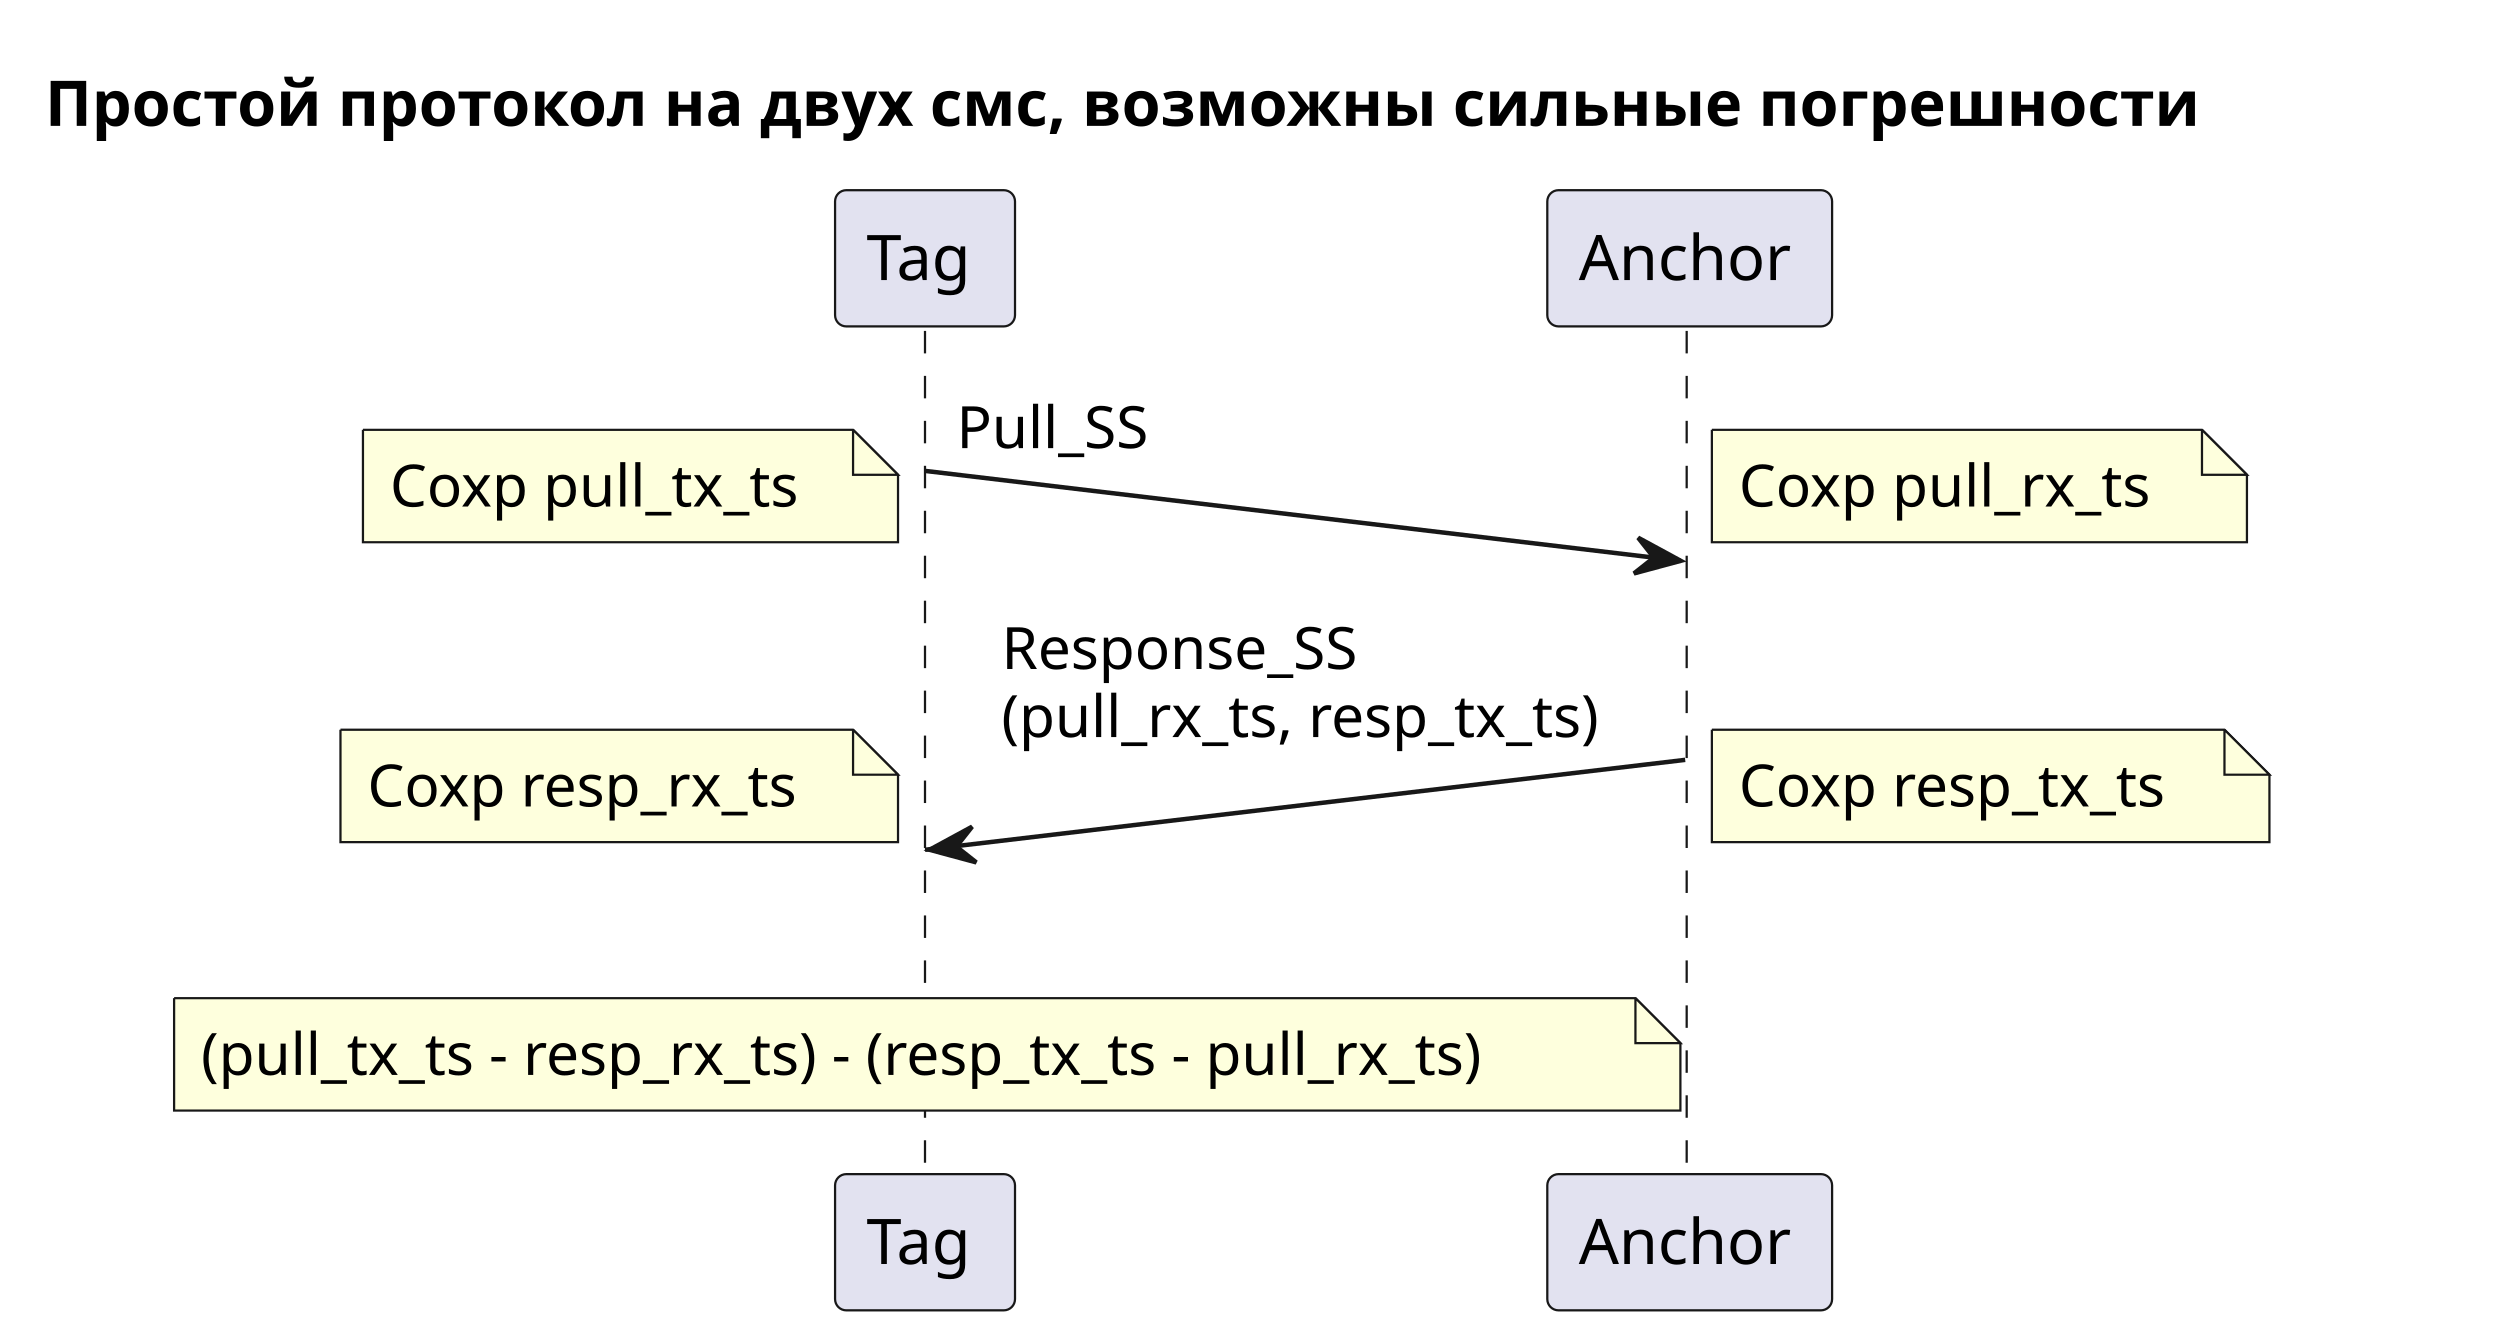
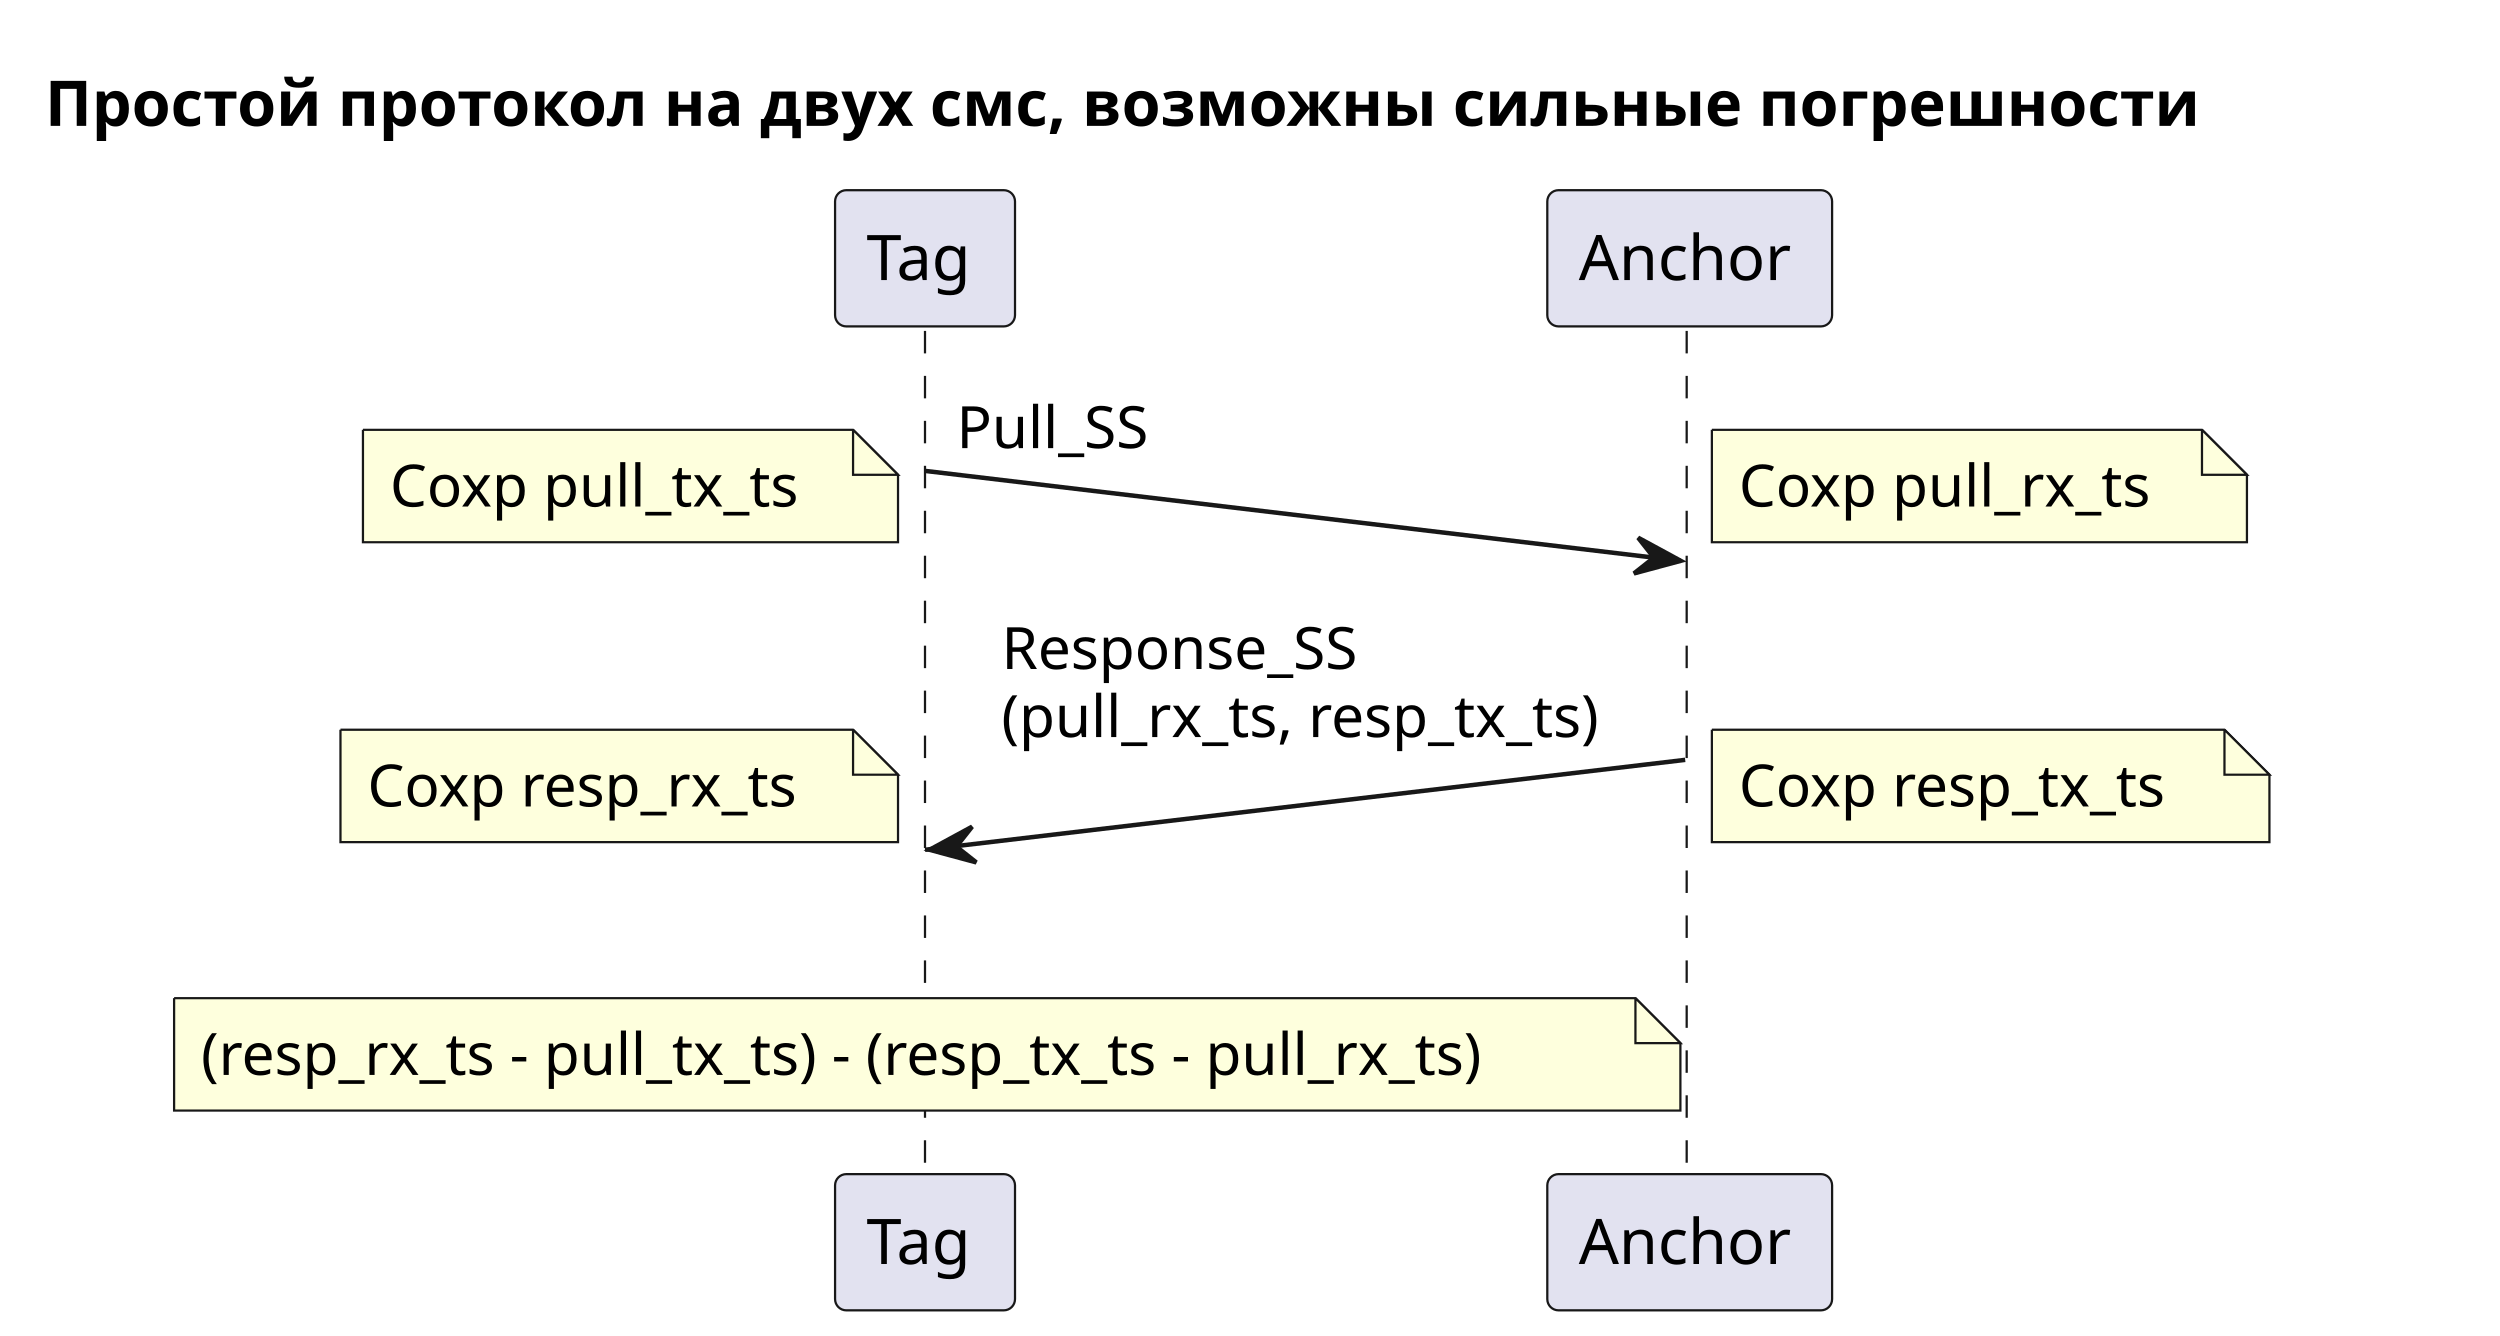
<svg xmlns="http://www.w3.org/2000/svg" contentStyleType="text/css" data-diagram-type="SEQUENCE" height="297px" preserveAspectRatio="none" style="width:556px;height:297px;background:#FFFFFF;" version="1.1" viewBox="0 0 556 297" width="556px" zoomAndPan="magnify">
  <defs />
  <g>
    <text fill="#000000" font-family="sans-serif" font-size="14" font-weight="bold" lengthAdjust="spacing" textLength="528.021" x="10" y="27.995">Простой протокол на двух смс, возможны сильные погрешности</text>
    <g>
      <rect fill="#000000" fill-opacity="0" height="188.531" width="8" x="201.729" y="73.594" />
      <line style="stroke:#181818;stroke-width:0.5;stroke-dasharray:5,5;" x1="205.72" x2="205.72" y1="73.594" y2="262.125" />
    </g>
    <g>
      <rect fill="#000000" fill-opacity="0" height="188.531" width="8" x="371.789" y="73.594" />
      <line style="stroke:#181818;stroke-width:0.5;stroke-dasharray:5,5;" x1="375.118" x2="375.118" y1="73.594" y2="262.125" />
    </g>
    <g class="participant participant-head" data-participant="Tag">
      <rect fill="#E2E2F0" height="30.297" rx="2.5" ry="2.5" style="stroke:#181818;stroke-width:0.5;" width="40.018" x="185.72" y="42.297" />
      <text fill="#000000" font-family="sans-serif" font-size="14" lengthAdjust="spacing" textLength="26.018" x="192.72" y="62.292">Tag</text>
    </g>
    <g class="participant participant-tail" data-participant="Tag">
      <rect fill="#E2E2F0" height="30.297" rx="2.5" ry="2.5" style="stroke:#181818;stroke-width:0.5;" width="40.018" x="185.72" y="261.125" />
      <text fill="#000000" font-family="sans-serif" font-size="14" lengthAdjust="spacing" textLength="26.018" x="192.72" y="281.12">Tag</text>
    </g>
    <g class="participant participant-head" data-participant="Anchor">
      <rect fill="#E2E2F0" height="30.297" rx="2.5" ry="2.5" style="stroke:#181818;stroke-width:0.5;" width="63.342" x="344.118" y="42.297" />
      <text fill="#000000" font-family="sans-serif" font-size="14" lengthAdjust="spacing" textLength="49.342" x="351.118" y="62.292">Anchor</text>
    </g>
    <g class="participant participant-tail" data-participant="Anchor">
      <rect fill="#E2E2F0" height="30.297" rx="2.5" ry="2.5" style="stroke:#181818;stroke-width:0.5;" width="63.342" x="344.118" y="261.125" />
      <text fill="#000000" font-family="sans-serif" font-size="14" lengthAdjust="spacing" textLength="49.342" x="351.118" y="281.12">Anchor</text>
    </g>
    <g class="message" data-participant-1="Tag" data-participant-2="Anchor">
      <polygon fill="#181818" points="364.325,119.586,373.789,124.727,363.39,127.531,367.83,124.026" style="stroke:#181818;stroke-width:1;" />
      <line style="stroke:#181818;stroke-width:1;" x1="205.729" x2="373.789" y1="104.727" y2="124.727" />
      <text fill="#000000" font-family="sans-serif" font-size="13" lengthAdjust="spacing" textLength="46.306" x="212.729" y="99.661">Pull_SS</text>
    </g>
    <path d="M80.721,95.594 L80.721,120.594 L199.72,120.594 L199.72,105.594 L189.72,95.594 L80.721,95.594" fill="#FEFFDD" style="stroke:#181818;stroke-width:0.5;" />
    <path d="M189.72,95.594 L189.72,105.594 L199.72,105.594 L189.72,95.594" fill="#FEFFDD" style="stroke:#181818;stroke-width:0.5;" />
    <text fill="#000000" font-family="sans-serif" font-size="13" lengthAdjust="spacing" textLength="98.484" x="86.721" y="112.661">Сохр pull_tx_ts</text>
    <path d="M380.721,95.594 L380.721,120.594 L499.721,120.594 L499.721,105.594 L489.721,95.594 L380.721,95.594" fill="#FEFFDD" style="stroke:#181818;stroke-width:0.5;" />
    <path d="M489.721,95.594 L489.721,105.594 L499.721,105.594 L489.721,95.594" fill="#FEFFDD" style="stroke:#181818;stroke-width:0.5;" />
    <text fill="#000000" font-family="sans-serif" font-size="13" lengthAdjust="spacing" textLength="98.731" x="386.721" y="112.661">Сохр pull_rx_ts</text>
    <g class="message" data-participant-1="Anchor" data-participant-2="Tag">
      <polygon fill="#181818" points="216.194,183.852,206.729,188.992,217.128,191.797,212.688,188.291" style="stroke:#181818;stroke-width:1;" />
      <line style="stroke:#181818;stroke-width:1;" x1="374.789" x2="205.729" y1="168.992" y2="188.992" />
      <text fill="#000000" font-family="sans-serif" font-size="13" lengthAdjust="spacing" textLength="86.023" x="222.729" y="148.793">Response_SS</text>
      <text fill="#000000" font-family="sans-serif" font-size="13" lengthAdjust="spacing" textLength="146.06" x="222.729" y="163.926">(pull_rx_ts, resp_tx_ts)</text>
    </g>
    <path d="M75.721,162.293 L75.721,187.293 L199.72,187.293 L199.72,172.293 L189.72,162.293 L75.721,162.293" fill="#FEFFDD" style="stroke:#181818;stroke-width:0.5;" />
    <path d="M189.72,162.293 L189.72,172.293 L199.72,172.293 L189.72,162.293" fill="#FEFFDD" style="stroke:#181818;stroke-width:0.5;" />
    <text fill="#000000" font-family="sans-serif" font-size="13" lengthAdjust="spacing" textLength="103.384" x="81.721" y="179.36">Сохр resp_rx_ts</text>
    <path d="M380.721,162.293 L380.721,187.293 L504.721,187.293 L504.721,172.293 L494.721,162.293 L380.721,162.293" fill="#FEFFDD" style="stroke:#181818;stroke-width:0.5;" />
    <path d="M494.721,162.293 L494.721,172.293 L504.721,172.293 L494.721,162.293" fill="#FEFFDD" style="stroke:#181818;stroke-width:0.5;" />
    <text fill="#000000" font-family="sans-serif" font-size="13" lengthAdjust="spacing" textLength="103.137" x="386.721" y="179.36">Сохр resp_tx_ts</text>
    <path d="M38.721,221.992 L38.721,246.992 L373.721,246.992 L373.721,231.992 L363.721,221.992 L38.721,221.992" fill="#FEFFDD" style="stroke:#181818;stroke-width:0.5;" />
    <path d="M363.721,221.992 L363.721,231.992 L373.721,231.992 L363.721,221.992" fill="#FEFFDD" style="stroke:#181818;stroke-width:0.5;" />
-     <text fill="#000000" font-family="sans-serif" font-size="13" lengthAdjust="spacing" textLength="314.457" x="44.721" y="239.059">(pull_tx_ts - resp_rx_ts) - (resp_tx_ts - pull_rx_ts)</text>
+     <text fill="#000000" font-family="sans-serif" font-size="13" lengthAdjust="spacing" textLength="314.457" x="44.721" y="239.059">(resp_rx_ts - pull_tx_ts) - (resp_tx_ts - pull_rx_ts)</text>
  </g>
</svg>
